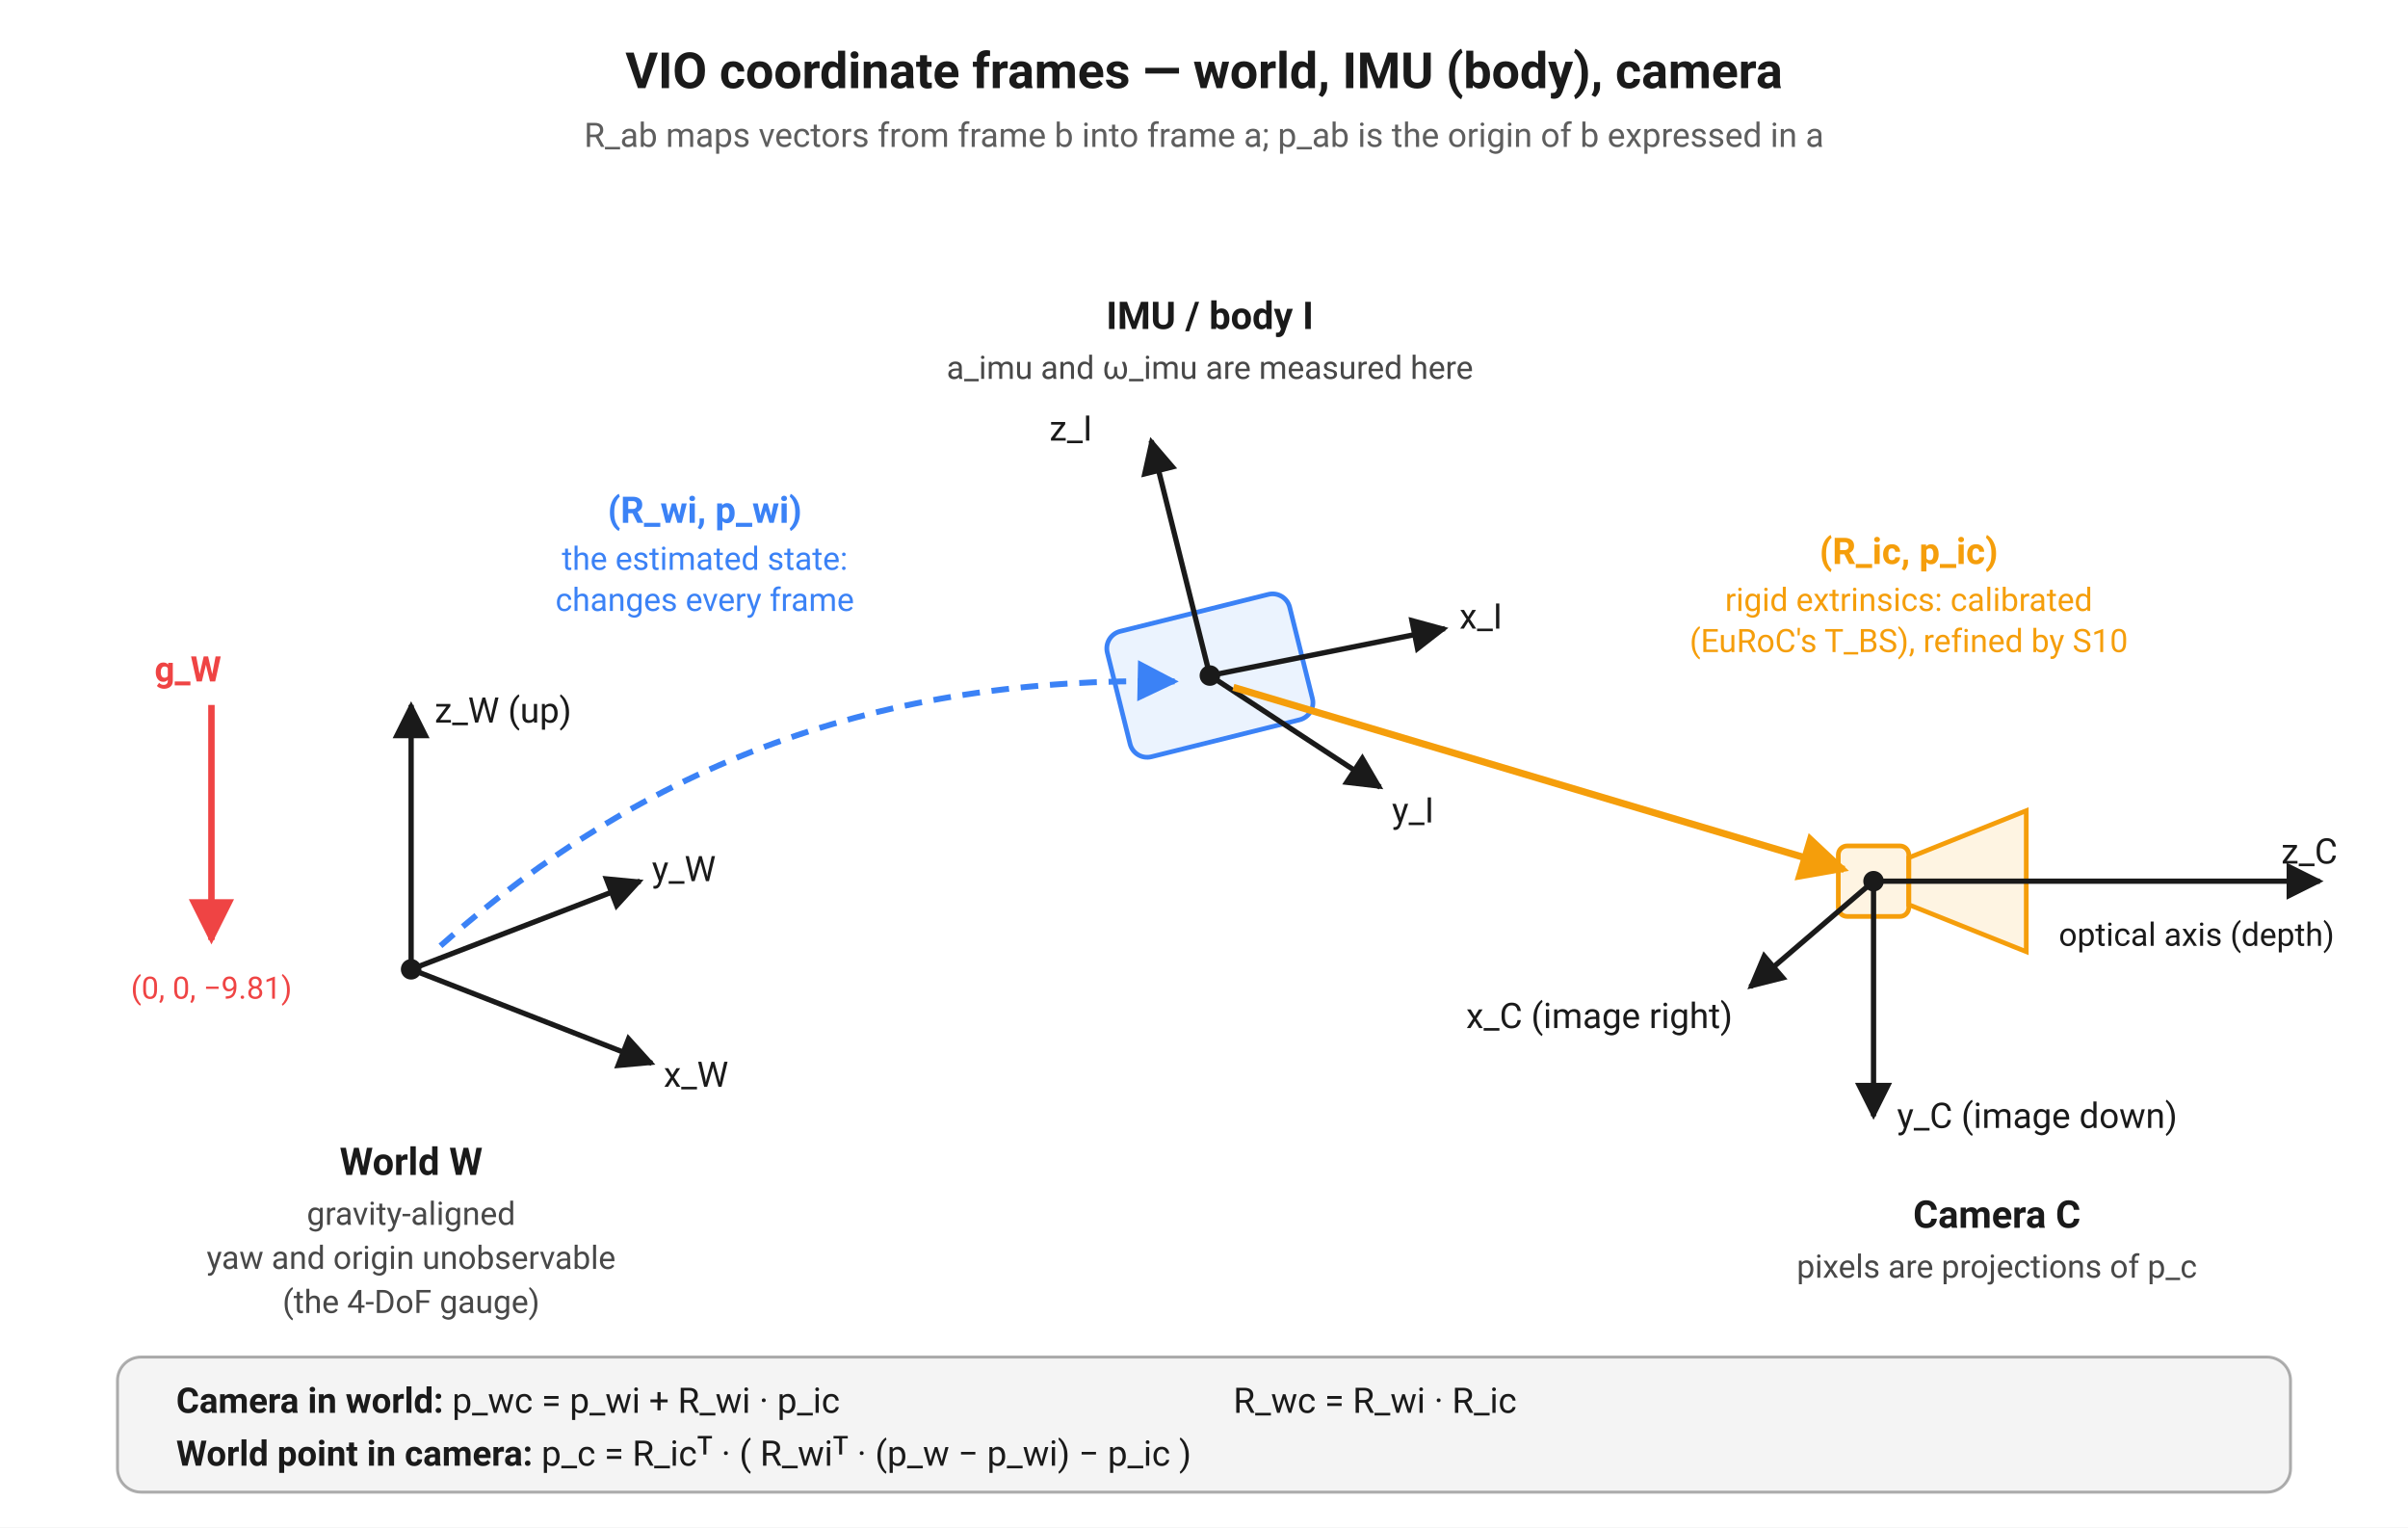
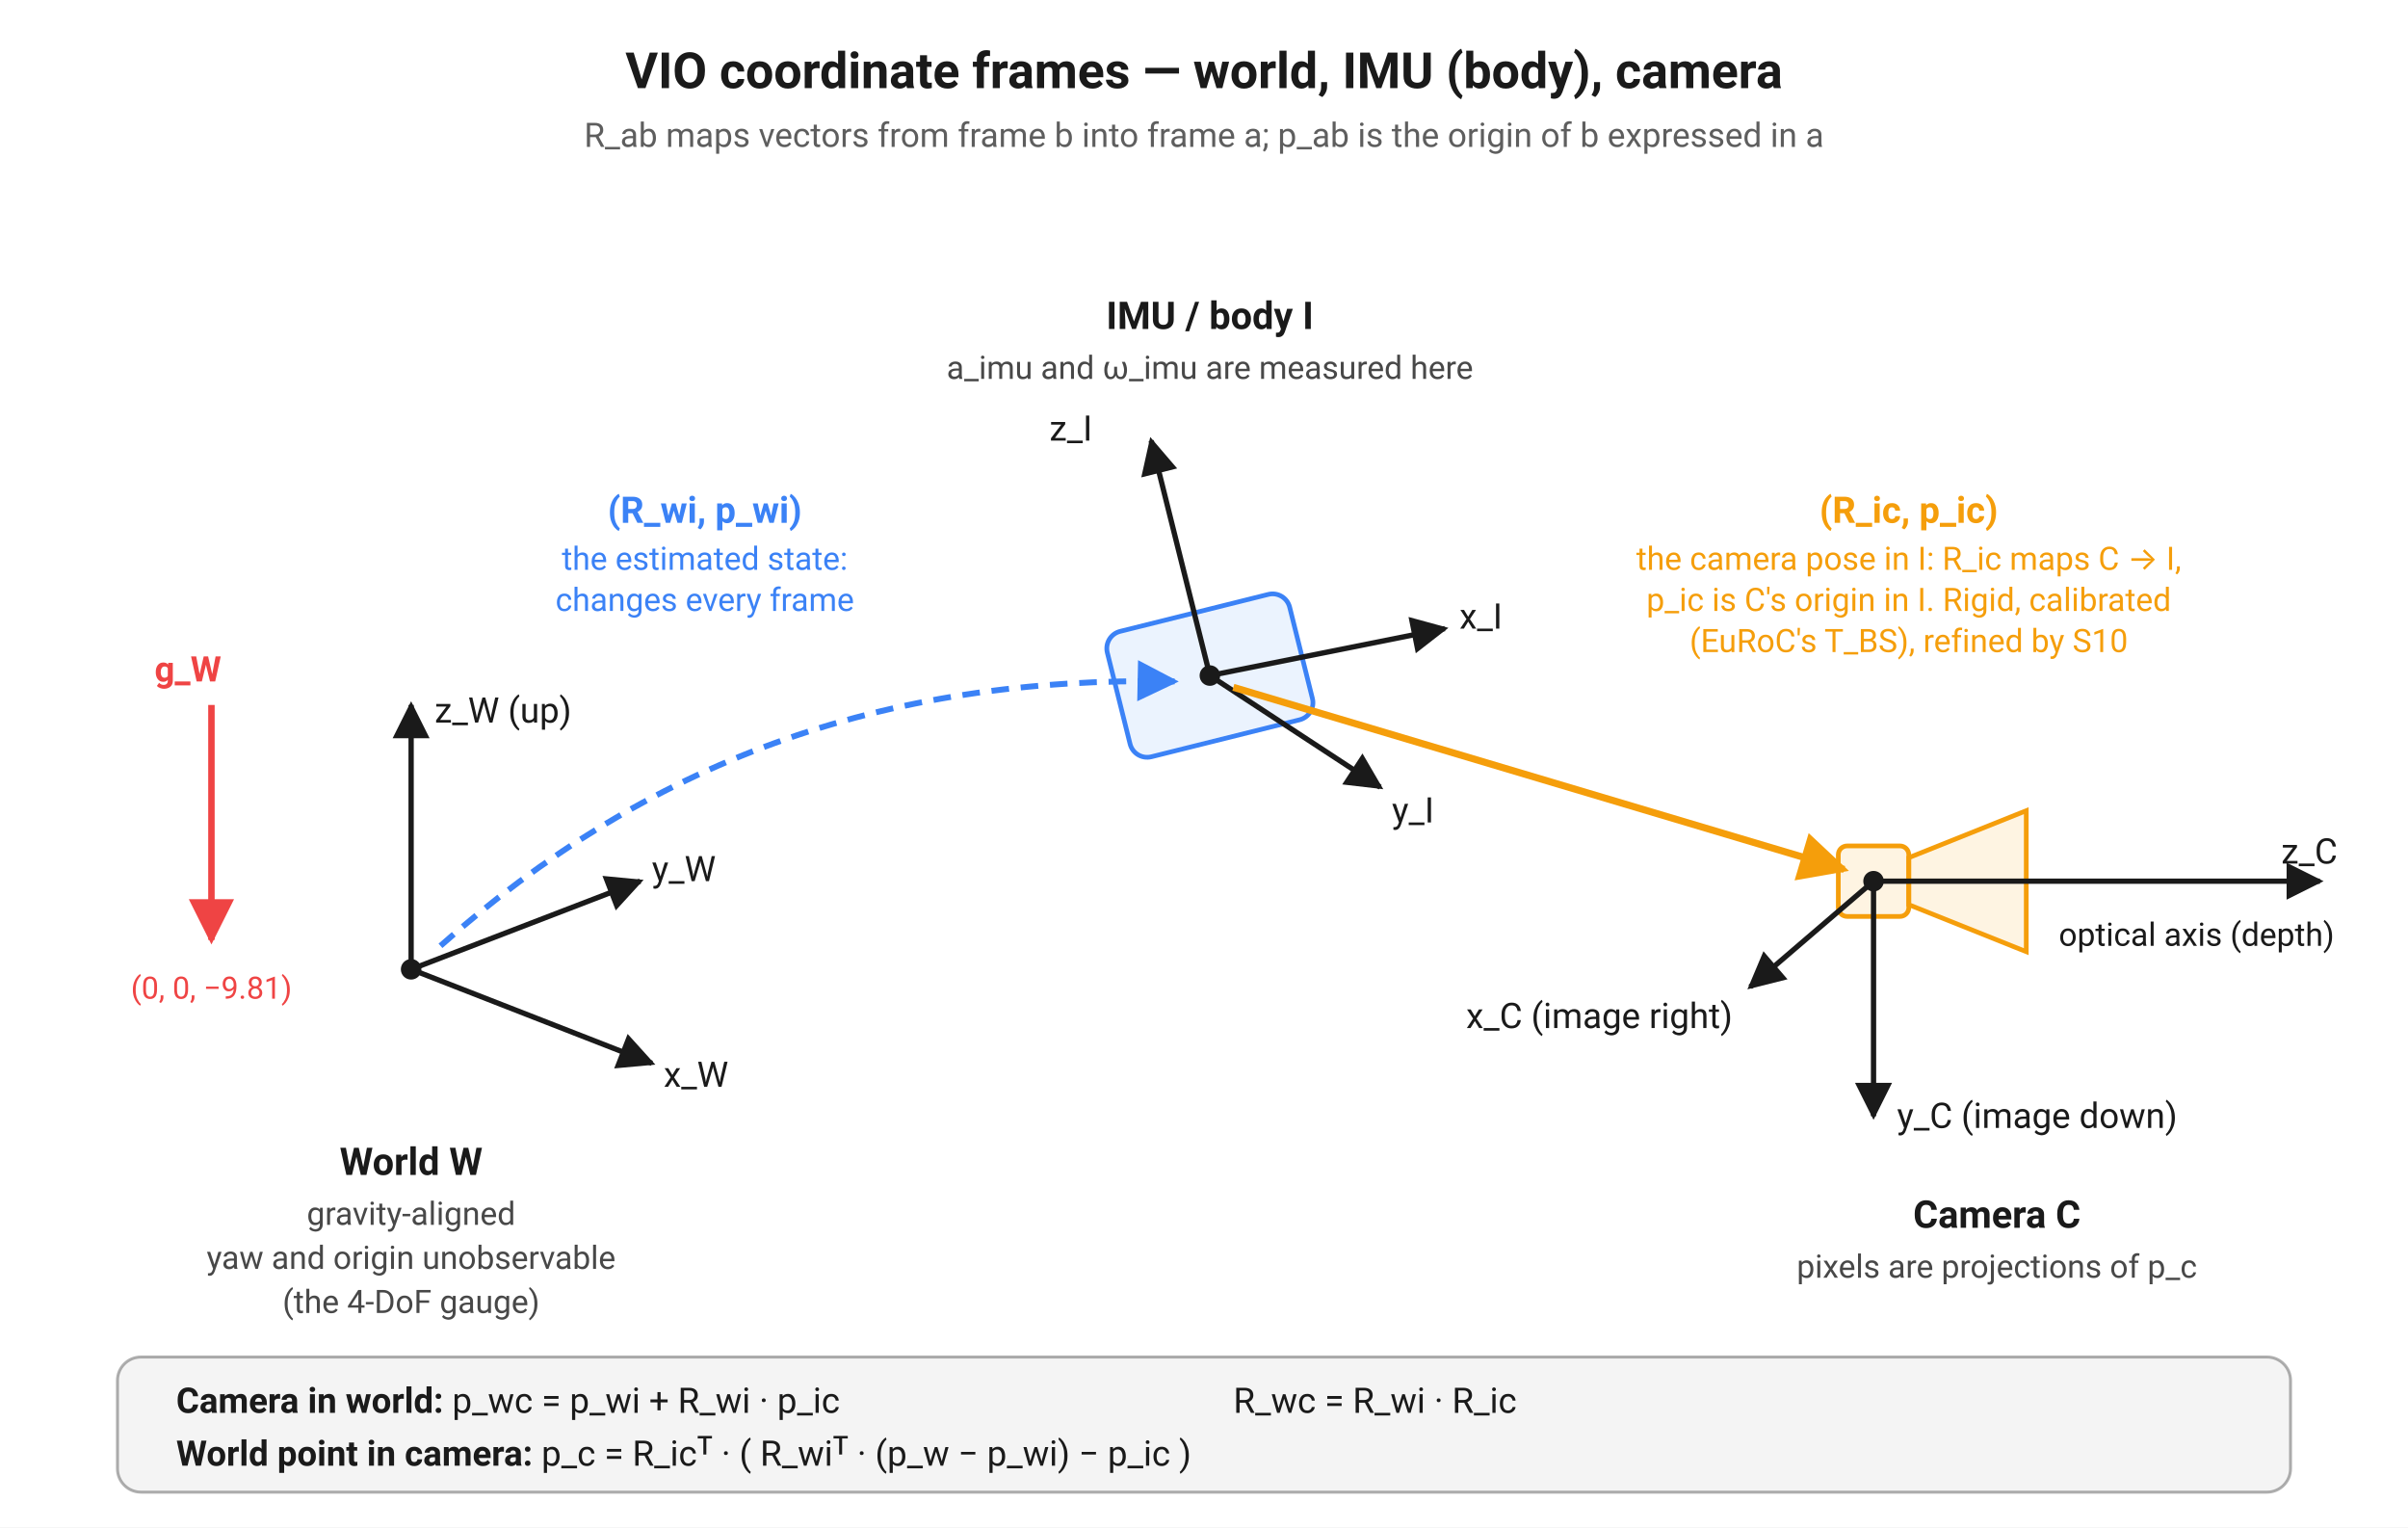
<svg xmlns="http://www.w3.org/2000/svg" viewBox="0 0 820 520" font-family="system-ui, -apple-system, 'Segoe UI', Roboto, sans-serif" role="img" aria-labelledby="title desc">
  <style>
    /* SVGs embedded via &lt;img&gt; cannot inherit the page's text colour, so
       currentColor would fall back to black and vanish on a dark site theme.
       Set the colour (which every currentColor fill/stroke inherits) and a
       self-contained background here, switched by the viewer's colour scheme. */
    svg { color: #1a1a1a; }
    .theme-bg { fill: #ffffff; }
    @media (prefers-color-scheme: dark) {
      svg { color: #e6e6e9; }
      .theme-bg { fill: #1c1e26; }
    }
  </style>
  <defs>
    <marker id="arrow" viewBox="0 0 10 10" refX="9" refY="5" markerWidth="7" markerHeight="7" orient="auto-start-reverse">
      <path d="M0,0 L10,5 L0,10 z" fill="currentColor" />
    </marker>
    <marker id="arrow-blue" viewBox="0 0 10 10" refX="9" refY="5" markerWidth="7" markerHeight="7" orient="auto-start-reverse">
      <path d="M0,0 L10,5 L0,10 z" fill="#3b82f6" />
    </marker>
    <marker id="arrow-amber" viewBox="0 0 10 10" refX="9" refY="5" markerWidth="7" markerHeight="7" orient="auto-start-reverse">
      <path d="M0,0 L10,5 L0,10 z" fill="#f59e0b" />
    </marker>
    <marker id="arrow-red" viewBox="0 0 10 10" refX="9" refY="5" markerWidth="7" markerHeight="7" orient="auto-start-reverse">
      <path d="M0,0 L10,5 L0,10 z" fill="#ef4444" />
    </marker>
  </defs>
  <rect class="theme-bg" x="0" y="0" width="820" height="520" />
  <text x="410" y="30" text-anchor="middle" font-size="17" font-weight="700" fill="currentColor">VIO coordinate frames — world, IMU (body), camera</text>
  <text x="410" y="50" text-anchor="middle" font-size="11.5" fill="currentColor" opacity="0.7">R_ab maps vectors from frame b into frame a; p_ab is the origin of b expressed in a</text>
  <g stroke="currentColor" stroke-width="1.8" fill="none">
    <line x1="140" y1="330" x2="140" y2="240" marker-end="url(#arrow)" />
    <line x1="140" y1="330" x2="222" y2="362" marker-end="url(#arrow)" />
    <line x1="140" y1="330" x2="218" y2="300" marker-end="url(#arrow)" />
  </g>
  <circle cx="140" cy="330" r="3.5" fill="currentColor" />
  <text x="148" y="246" font-size="12" fill="currentColor">z_W (up)</text>
  <text x="226" y="370" font-size="12" fill="currentColor">x_W</text>
  <text x="222" y="300" font-size="12" fill="currentColor">y_W</text>
  <line x1="72" y1="240" x2="72" y2="320" stroke="#ef4444" stroke-width="2.2" marker-end="url(#arrow-red)" />
  <text x="64" y="232" text-anchor="middle" font-size="12" fill="#ef4444" font-weight="600">g_W</text>
  <text x="72" y="340" text-anchor="middle" font-size="10.5" fill="#ef4444">(0, 0, −9.81)</text>
  <text x="140" y="400" text-anchor="middle" font-size="13" font-weight="700" fill="currentColor">World W</text>
  <text x="140" y="417" text-anchor="middle" font-size="11" fill="currentColor" opacity="0.8">gravity-aligned</text>
  <text x="140" y="432" text-anchor="middle" font-size="11" fill="currentColor" opacity="0.8">yaw and origin unobservable</text>
  <text x="140" y="447" text-anchor="middle" font-size="11" fill="currentColor" opacity="0.8">(the 4-DoF gauge)</text>
  <rect x="380" y="208" width="64" height="44" rx="6" transform="rotate(-14 412 230)" fill="#3b82f6" fill-opacity="0.10" stroke="#3b82f6" stroke-width="1.6" />
  <g stroke="currentColor" stroke-width="1.8" fill="none">
    <line x1="412" y1="230" x2="392" y2="150" marker-end="url(#arrow)" />
    <line x1="412" y1="230" x2="492" y2="214" marker-end="url(#arrow)" />
    <line x1="412" y1="230" x2="470" y2="268" marker-end="url(#arrow)" />
  </g>
  <circle cx="412" cy="230" r="3.5" fill="currentColor" />
  <text x="372" y="150" font-size="12" fill="currentColor" text-anchor="end">z_I</text>
  <text x="497" y="214" font-size="12" fill="currentColor">x_I</text>
  <text x="474" y="280" font-size="12" fill="currentColor">y_I</text>
  <text x="412" y="112" text-anchor="middle" font-size="13" font-weight="700" fill="currentColor">IMU / body I</text>
  <text x="412" y="129" text-anchor="middle" font-size="11" fill="currentColor" opacity="0.8">a_imu and ω_imu are measured here</text>
  <path d="M 150 322 C 220 260, 300 230, 400 232" stroke="#3b82f6" stroke-width="2" fill="none" stroke-dasharray="6 4" marker-end="url(#arrow-blue)" />
  <text x="240" y="178" text-anchor="middle" font-size="12.5" fill="#3b82f6" font-weight="700">(R_wi, p_wi)</text>
  <text x="240" y="194" text-anchor="middle" font-size="11" fill="#3b82f6">the estimated state:</text>
  <text x="240" y="208" text-anchor="middle" font-size="11" fill="#3b82f6">changes every frame</text>
  <path d="M 650 292 L 690 276 L 690 324 L 650 308 Z" fill="#f59e0b" fill-opacity="0.12" stroke="#f59e0b" stroke-width="1.6" />
  <rect x="626" y="288" width="24" height="24" rx="3" fill="#f59e0b" fill-opacity="0.12" stroke="#f59e0b" stroke-width="1.6" />
  <g stroke="currentColor" stroke-width="1.8" fill="none">
    <line x1="638" y1="300" x2="790" y2="300" marker-end="url(#arrow)" />
    <line x1="638" y1="300" x2="638" y2="380" marker-end="url(#arrow)" />
    <line x1="638" y1="300" x2="596" y2="336" marker-end="url(#arrow)" />
  </g>
  <circle cx="638" cy="300" r="3.5" fill="currentColor" />
  <text x="796" y="304" font-size="12" fill="currentColor" text-anchor="end" dy="-10">z_C</text>
  <text x="748" y="322" text-anchor="middle" font-size="11" fill="currentColor">optical axis (depth)</text>
  <text x="646" y="384" font-size="12" fill="currentColor">y_C (image down)</text>
  <text x="590" y="350" text-anchor="end" font-size="12" fill="currentColor">x_C (image right)</text>
  <text x="680" y="418" text-anchor="middle" font-size="13" font-weight="700" fill="currentColor">Camera C</text>
  <text x="680" y="435" text-anchor="middle" font-size="11" fill="currentColor" opacity="0.8">pixels are projections of p_c</text>
  <line x1="420" y1="234" x2="628" y2="296" stroke="#f59e0b" stroke-width="2.4" marker-end="url(#arrow-amber)" />
-   <text x="650" y="192" text-anchor="middle" font-size="12.5" fill="#f59e0b" font-weight="700">(R_ic, p_ic)</text>
-   <text x="650" y="208" text-anchor="middle" font-size="11" fill="#f59e0b">rigid extrinsics: calibrated</text>
+   <text x="650" y="178" text-anchor="middle" font-size="12.5" fill="#f59e0b" font-weight="700">(R_ic, p_ic)</text>
+   <text x="650" y="194" text-anchor="middle" font-size="11" fill="#f59e0b">the camera pose in I: R_ic maps C → I,</text>
+   <text x="650" y="208" text-anchor="middle" font-size="11" fill="#f59e0b">p_ic is C's origin in I. Rigid, calibrated</text>
  <text x="650" y="222" text-anchor="middle" font-size="11" fill="#f59e0b">(EuRoC's T_BS), refined by S10</text>
  <rect x="40" y="462" width="740" height="46" rx="8" fill="currentColor" fill-opacity="0.05" stroke="currentColor" stroke-opacity="0.35" stroke-width="1" />
  <text x="60" y="481" font-size="12" fill="currentColor">
    <tspan font-weight="700">Camera in world:</tspan>  p_wc = p_wi + R_wi · p_ic</text>
  <text x="420" y="481" font-size="12" fill="currentColor">R_wc = R_wi · R_ic</text>
  <text x="60" y="499" font-size="12" fill="currentColor">
    <tspan font-weight="700">World point in camera:</tspan>  p_c = R_icᵀ · ( R_wiᵀ · (p_w − p_wi) − p_ic )</text>
</svg>
